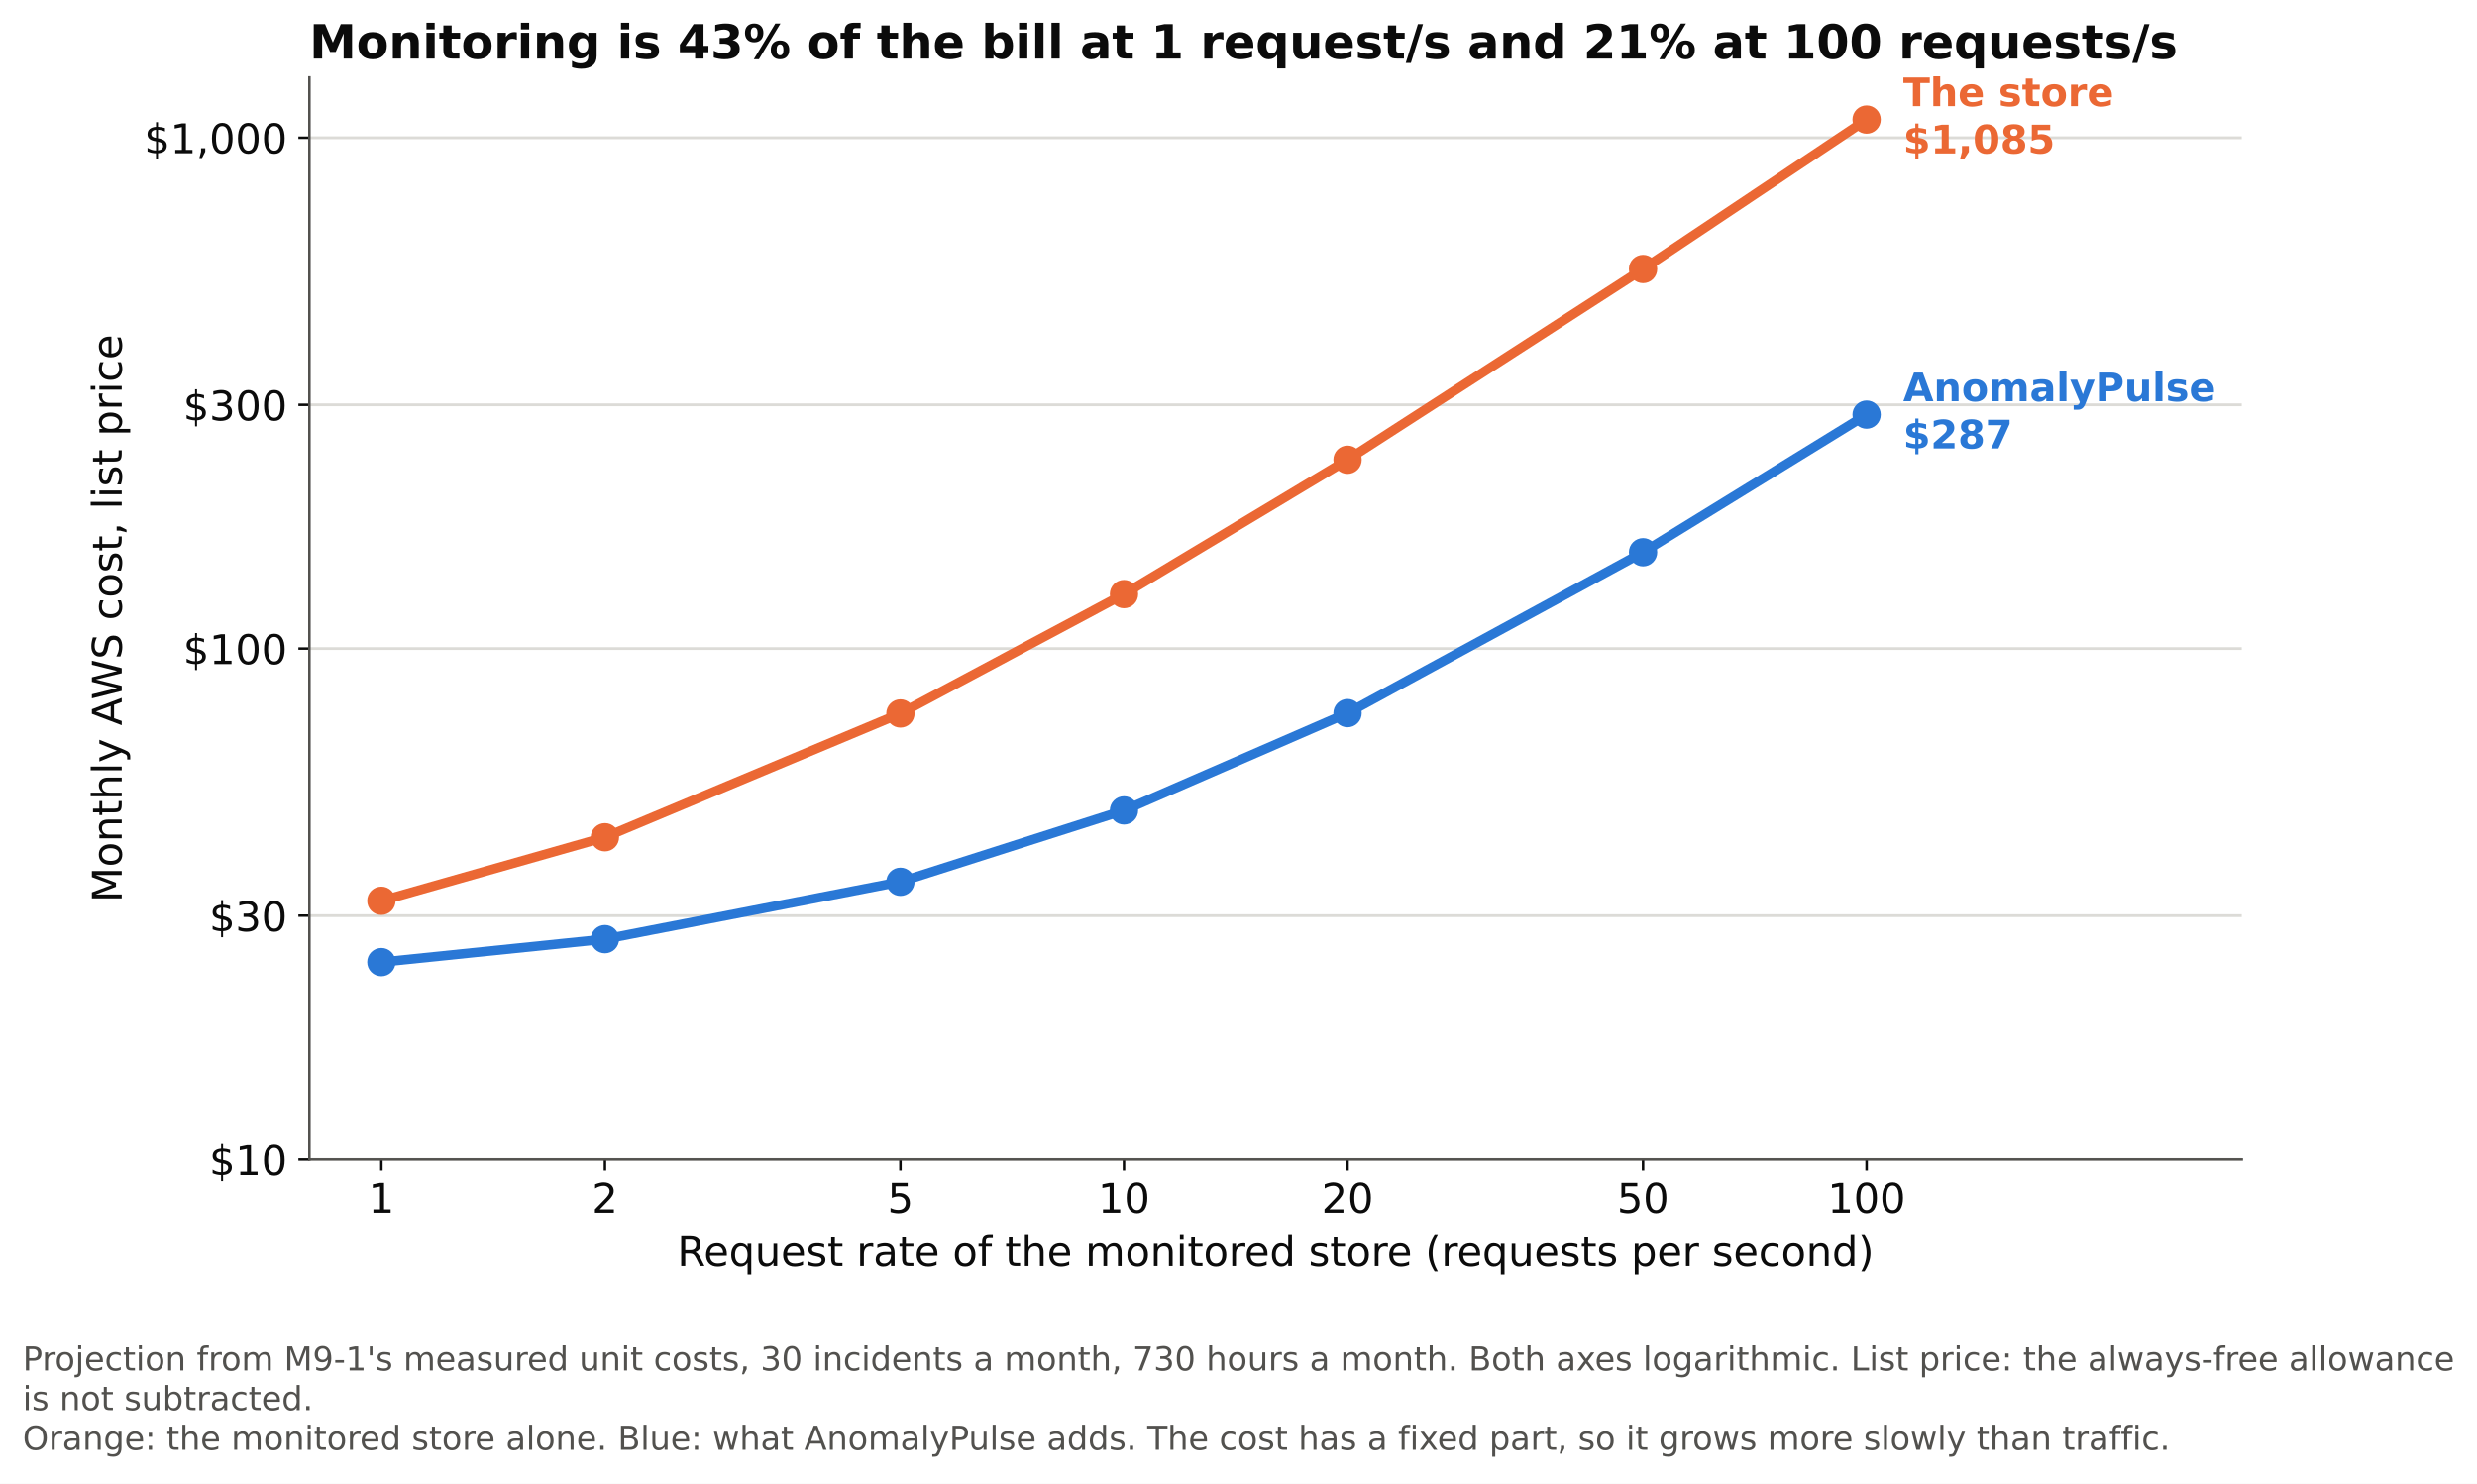
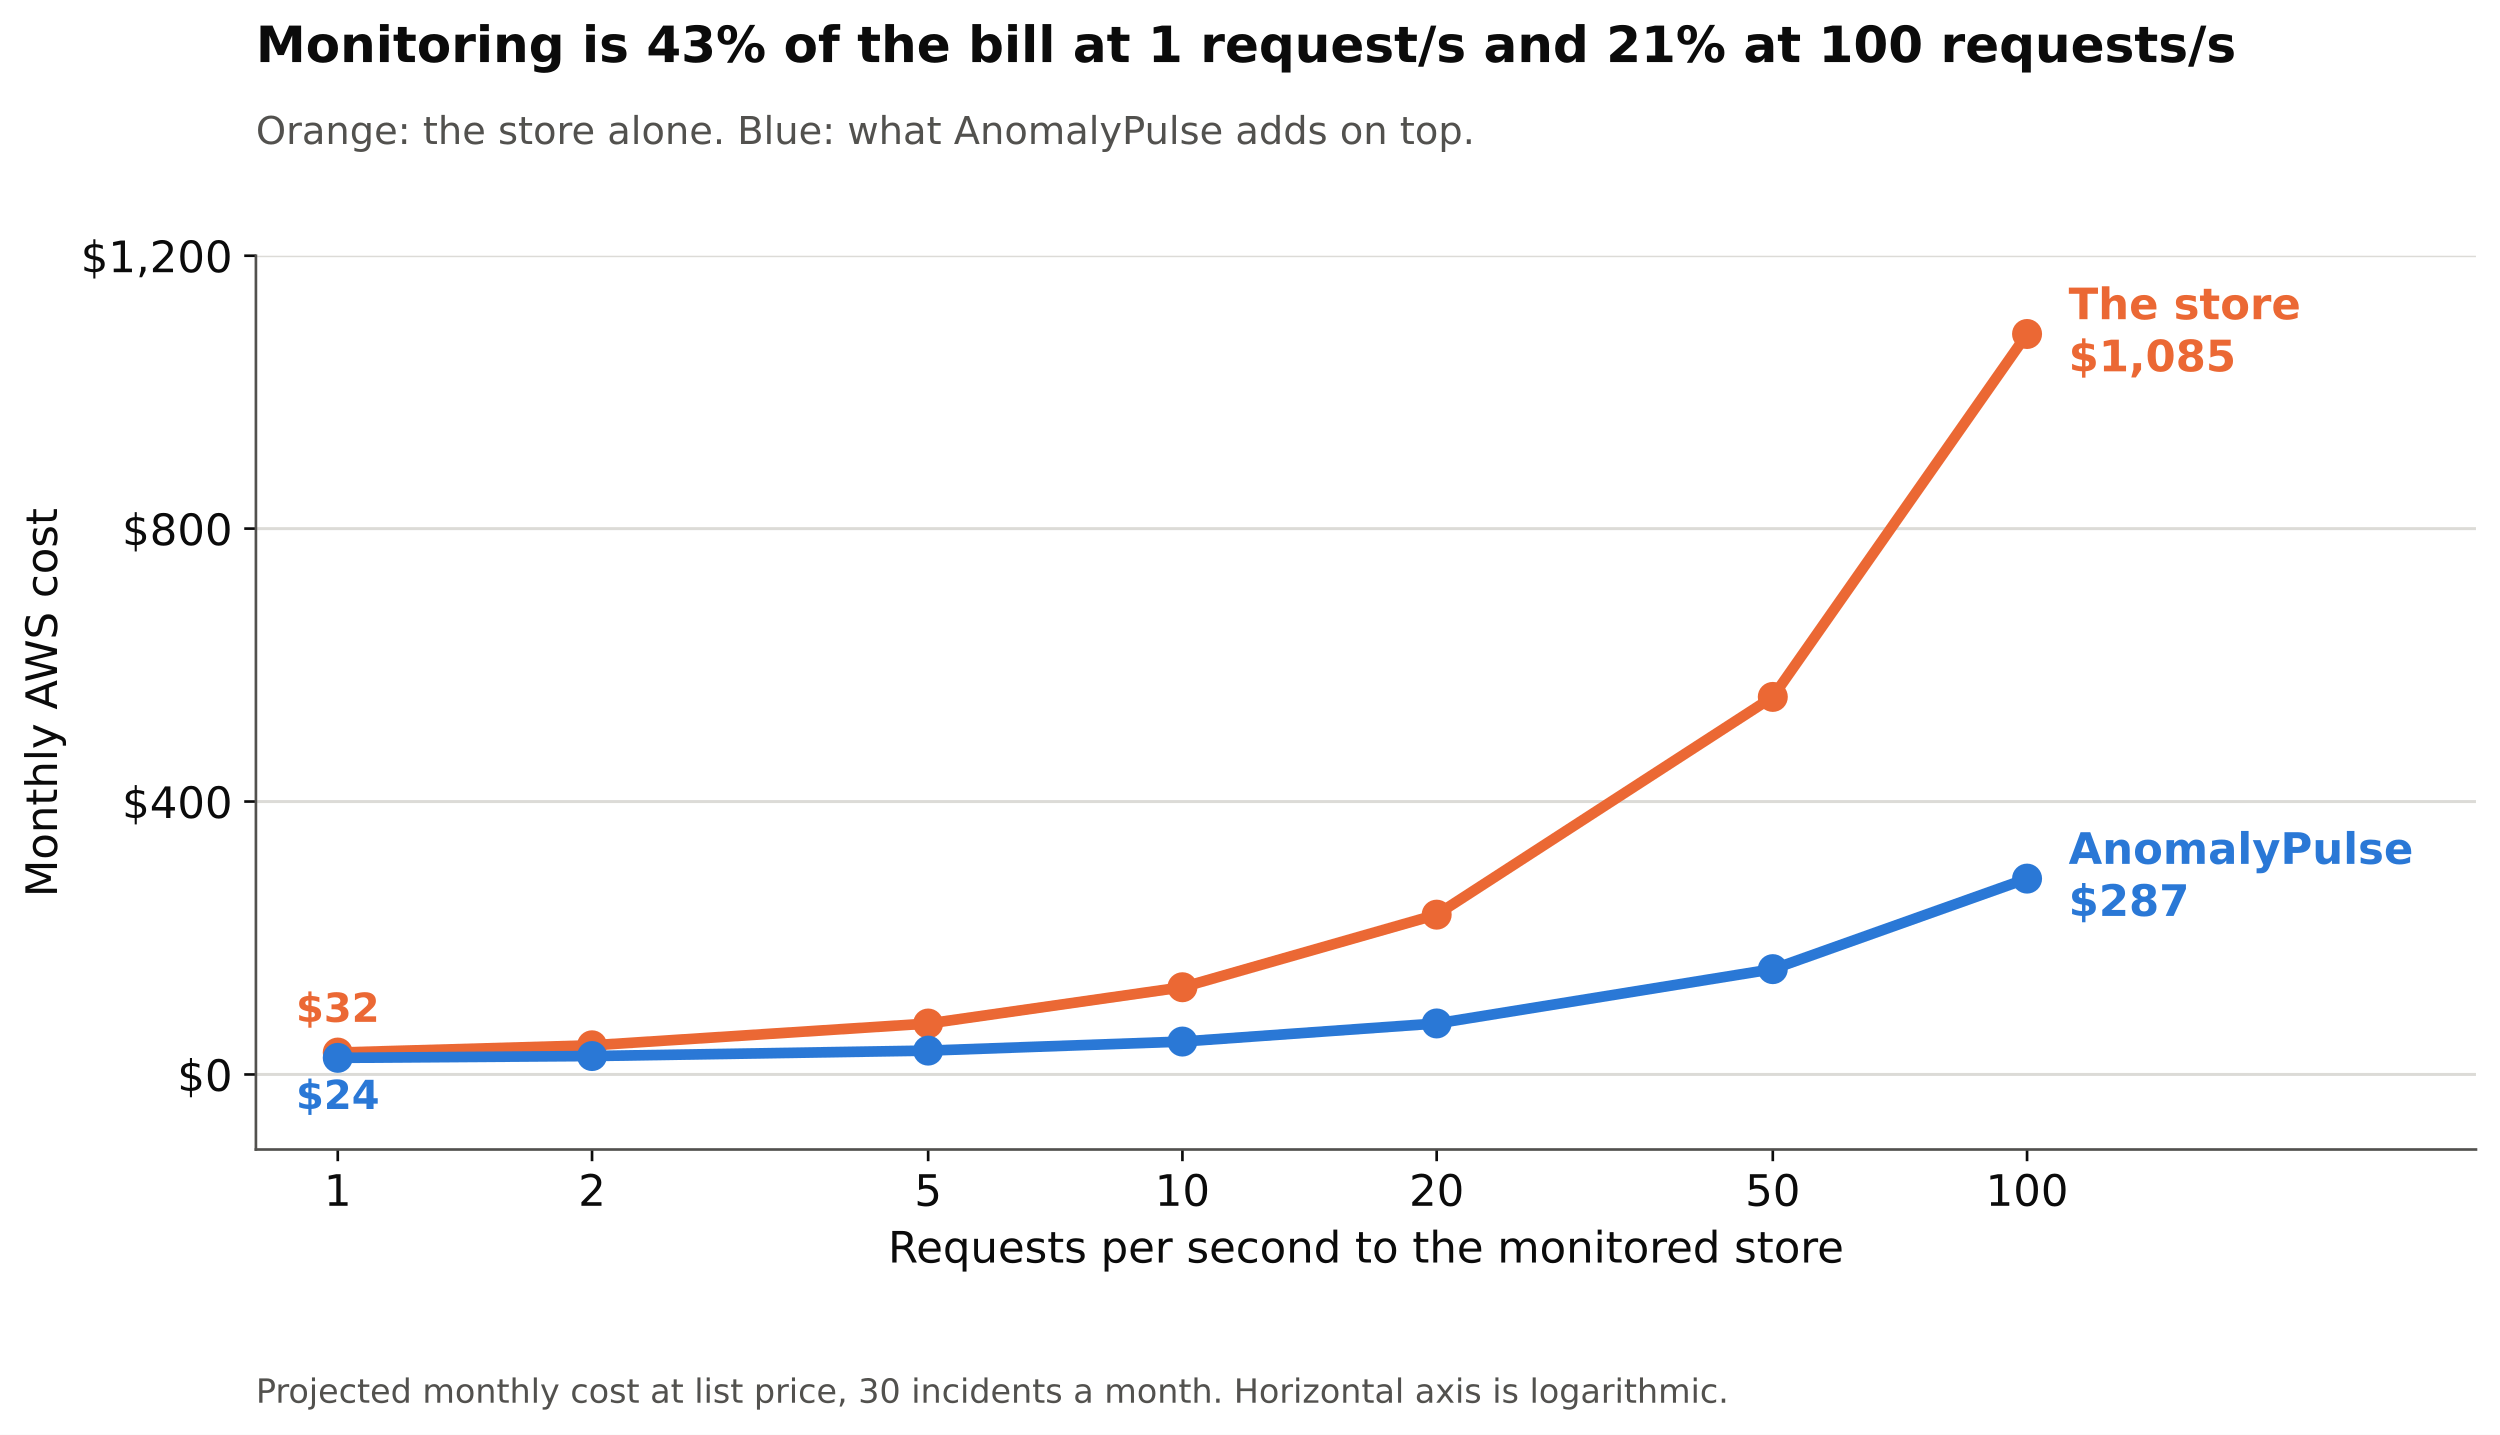
- <svg xmlns="http://www.w3.org/2000/svg" xmlns:xlink="http://www.w3.org/1999/xlink" width="786.805pt" height="471.366pt" viewBox="0 0 786.805 471.366" version="1.1">
+ <svg xmlns="http://www.w3.org/2000/svg" xmlns:xlink="http://www.w3.org/1999/xlink" width="749.169pt" height="429.96pt" viewBox="0 0 749.169 429.96" version="1.1">
  <defs>
    <style type="text/css">*{stroke-linejoin: round; stroke-linecap: butt}</style>
  </defs>
  <g id="figure_1">
    <g id="patch_1">
-       <path d="M 0 471.366  L 786.805 471.366  L 786.805 0  L 0 0  z " style="fill: #ffffff" />
+       <path d="M 0 429.96  L 749.169 429.96  L 749.169 0  L 0 0  z " style="fill: #ffffff" />
    </g>
    <g id="axes_1">
      <g id="patch_2">
-         <path d="M 98.28 368.326  L 712.08 368.326  L 712.08 24.598  L 98.28 24.598  z " style="fill: #ffffff" />
+         <path d="M 76.689 344.47  L 741.969 344.47  L 741.969 76.63  L 76.689 76.63  z " style="fill: #ffffff" />
      </g>
      <g id="matplotlib.axis_1">
        <g id="xtick_1">
          <g id="line2d_1">
            <defs>
-               <path id="m8d4e5bc5fb" d="M 0 0  L 0 3.5  " style="stroke: #0b0b0b; stroke-width: 0.8" />
+               <path id="m2b9eab43e3" d="M 0 0  L 0 3.5  " style="stroke: #0b0b0b; stroke-width: 0.8" />
            </defs>
            <g>
-               <use xlink:href="#m8d4e5bc5fb" x="121.14" y="368.326" style="fill: #0b0b0b; stroke: #0b0b0b; stroke-width: 0.8" />
+               <use xlink:href="#m2b9eab43e3" x="101.218" y="344.47" style="fill: #0b0b0b; stroke: #0b0b0b; stroke-width: 0.8" />
            </g>
          </g>
          <g id="text_1">
-             <text style="font-size: 13px; font-family: 'DejaVu Sans'; text-anchor: middle; fill: #0b0b0b" x="121.14" y="385.203" transform="rotate(-0 121.1401 385.2026)">1</text>
+             <text style="font-size: 13px; font-family: 'DejaVu Sans'; text-anchor: middle; fill: #0b0b0b" x="101.218" y="361.347" transform="rotate(-0 101.218 361.3466)">1</text>
          </g>
        </g>
        <g id="xtick_2">
          <g id="line2d_2">
            <g>
-               <use xlink:href="#m8d4e5bc5fb" x="192.15" y="368.326" style="fill: #0b0b0b; stroke: #0b0b0b; stroke-width: 0.8" />
+               <use xlink:href="#m2b9eab43e3" x="177.413" y="344.47" style="fill: #0b0b0b; stroke: #0b0b0b; stroke-width: 0.8" />
            </g>
          </g>
          <g id="text_2">
-             <text style="font-size: 13px; font-family: 'DejaVu Sans'; text-anchor: middle; fill: #0b0b0b" x="192.15" y="385.203" transform="rotate(-0 192.1501 385.2026)">2</text>
+             <text style="font-size: 13px; font-family: 'DejaVu Sans'; text-anchor: middle; fill: #0b0b0b" x="177.413" y="361.347" transform="rotate(-0 177.4127 361.3466)">2</text>
          </g>
        </g>
        <g id="xtick_3">
          <g id="line2d_3">
            <g>
-               <use xlink:href="#m8d4e5bc5fb" x="286.02" y="368.326" style="fill: #0b0b0b; stroke: #0b0b0b; stroke-width: 0.8" />
+               <use xlink:href="#m2b9eab43e3" x="278.137" y="344.47" style="fill: #0b0b0b; stroke: #0b0b0b; stroke-width: 0.8" />
            </g>
          </g>
          <g id="text_3">
-             <text style="font-size: 13px; font-family: 'DejaVu Sans'; text-anchor: middle; fill: #0b0b0b" x="286.02" y="385.203" transform="rotate(-0 286.0202 385.2026)">5</text>
+             <text style="font-size: 13px; font-family: 'DejaVu Sans'; text-anchor: middle; fill: #0b0b0b" x="278.137" y="361.347" transform="rotate(-0 278.1366 361.3466)">5</text>
          </g>
        </g>
        <g id="xtick_4">
          <g id="line2d_4">
            <g>
-               <use xlink:href="#m8d4e5bc5fb" x="357.03" y="368.326" style="fill: #0b0b0b; stroke: #0b0b0b; stroke-width: 0.8" />
+               <use xlink:href="#m2b9eab43e3" x="354.331" y="344.47" style="fill: #0b0b0b; stroke: #0b0b0b; stroke-width: 0.8" />
            </g>
          </g>
          <g id="text_4">
-             <text style="font-size: 13px; font-family: 'DejaVu Sans'; text-anchor: middle; fill: #0b0b0b" x="357.03" y="385.203" transform="rotate(-0 357.0301 385.2026)">10</text>
+             <text style="font-size: 13px; font-family: 'DejaVu Sans'; text-anchor: middle; fill: #0b0b0b" x="354.331" y="361.347" transform="rotate(-0 354.3313 361.3466)">10</text>
          </g>
        </g>
        <g id="xtick_5">
          <g id="line2d_5">
            <g>
-               <use xlink:href="#m8d4e5bc5fb" x="428.04" y="368.326" style="fill: #0b0b0b; stroke: #0b0b0b; stroke-width: 0.8" />
+               <use xlink:href="#m2b9eab43e3" x="430.526" y="344.47" style="fill: #0b0b0b; stroke: #0b0b0b; stroke-width: 0.8" />
            </g>
          </g>
          <g id="text_5">
-             <text style="font-size: 13px; font-family: 'DejaVu Sans'; text-anchor: middle; fill: #0b0b0b" x="428.04" y="385.203" transform="rotate(-0 428.0401 385.2026)">20</text>
+             <text style="font-size: 13px; font-family: 'DejaVu Sans'; text-anchor: middle; fill: #0b0b0b" x="430.526" y="361.347" transform="rotate(-0 430.5259 361.3466)">20</text>
          </g>
        </g>
        <g id="xtick_6">
          <g id="line2d_6">
            <g>
-               <use xlink:href="#m8d4e5bc5fb" x="521.91" y="368.326" style="fill: #0b0b0b; stroke: #0b0b0b; stroke-width: 0.8" />
+               <use xlink:href="#m2b9eab43e3" x="531.25" y="344.47" style="fill: #0b0b0b; stroke: #0b0b0b; stroke-width: 0.8" />
            </g>
          </g>
          <g id="text_6">
-             <text style="font-size: 13px; font-family: 'DejaVu Sans'; text-anchor: middle; fill: #0b0b0b" x="521.91" y="385.203" transform="rotate(-0 521.9102 385.2026)">50</text>
+             <text style="font-size: 13px; font-family: 'DejaVu Sans'; text-anchor: middle; fill: #0b0b0b" x="531.25" y="361.347" transform="rotate(-0 531.2498 361.3466)">50</text>
          </g>
        </g>
        <g id="xtick_7">
          <g id="line2d_7">
            <g>
-               <use xlink:href="#m8d4e5bc5fb" x="592.92" y="368.326" style="fill: #0b0b0b; stroke: #0b0b0b; stroke-width: 0.8" />
+               <use xlink:href="#m2b9eab43e3" x="607.444" y="344.47" style="fill: #0b0b0b; stroke: #0b0b0b; stroke-width: 0.8" />
            </g>
          </g>
          <g id="text_7">
-             <text style="font-size: 13px; font-family: 'DejaVu Sans'; text-anchor: middle; fill: #0b0b0b" x="592.92" y="385.203" transform="rotate(-0 592.9202 385.2026)">100</text>
+             <text style="font-size: 13px; font-family: 'DejaVu Sans'; text-anchor: middle; fill: #0b0b0b" x="607.444" y="361.347" transform="rotate(-0 607.4445 361.3466)">100</text>
          </g>
        </g>
        <g id="text_8">
-           <text style="font-size: 13px; font-family: 'DejaVu Sans'; text-anchor: middle; fill: #0b0b0b" x="405.18" y="402.204" transform="rotate(-0 405.18 402.2036)">Request rate of the monitored store (requests per second)</text>
+           <text style="font-size: 13px; font-family: 'DejaVu Sans'; text-anchor: middle; fill: #0b0b0b" x="409.329" y="378.348" transform="rotate(-0 409.3288 378.3476)">Requests per second to the monitored store</text>
        </g>
      </g>
      <g id="matplotlib.axis_2">
        <g id="ytick_1">
          <g id="line2d_8">
-             <path d="M 98.28 368.326  L 712.08 368.326  " clip-path="url(#pc0d6ebe448)" style="fill: none; stroke: #dcdbd7; stroke-width: 0.9; stroke-linecap: square" />
+             <path d="M 76.689 321.979  L 741.969 321.979  " clip-path="url(#p1908a1d847)" style="fill: none; stroke: #dcdbd7; stroke-width: 0.9; stroke-linecap: square" />
          </g>
          <g id="line2d_9">
            <defs>
-               <path id="mdefbc9080f" d="M 0 0  L -3.5 0  " style="stroke: #0b0b0b; stroke-width: 0.8" />
+               <path id="mea089a458e" d="M 0 0  L -3.5 0  " style="stroke: #0b0b0b; stroke-width: 0.8" />
            </defs>
            <g>
-               <use xlink:href="#mdefbc9080f" x="98.28" y="368.326" style="fill: #0b0b0b; stroke: #0b0b0b; stroke-width: 0.8" />
+               <use xlink:href="#mea089a458e" x="76.689" y="321.979" style="fill: #0b0b0b; stroke: #0b0b0b; stroke-width: 0.8" />
            </g>
          </g>
          <g id="text_9">
-             <text style="font-size: 13px; font-family: 'DejaVu Sans'; text-anchor: end; fill: #0b0b0b" x="91.28" y="373.265" transform="rotate(-0 91.28 373.2646)">$10</text>
+             <text style="font-size: 13px; font-family: 'DejaVu Sans'; text-anchor: end; fill: #0b0b0b" x="69.689" y="326.918" transform="rotate(-0 69.68883 326.9183)">$0</text>
          </g>
        </g>
        <g id="ytick_2">
          <g id="line2d_10">
-             <path d="M 98.28 290.894  L 712.08 290.894  " clip-path="url(#pc0d6ebe448)" style="fill: none; stroke: #dcdbd7; stroke-width: 0.9; stroke-linecap: square" />
+             <path d="M 76.689 240.196  L 741.969 240.196  " clip-path="url(#p1908a1d847)" style="fill: none; stroke: #dcdbd7; stroke-width: 0.9; stroke-linecap: square" />
          </g>
          <g id="line2d_11">
            <g>
-               <use xlink:href="#mdefbc9080f" x="98.28" y="290.894" style="fill: #0b0b0b; stroke: #0b0b0b; stroke-width: 0.8" />
+               <use xlink:href="#mea089a458e" x="76.689" y="240.196" style="fill: #0b0b0b; stroke: #0b0b0b; stroke-width: 0.8" />
            </g>
          </g>
          <g id="text_10">
-             <text style="font-size: 13px; font-family: 'DejaVu Sans'; text-anchor: end; fill: #0b0b0b" x="91.28" y="295.833" transform="rotate(-0 91.28 295.8333)">$30</text>
+             <text style="font-size: 13px; font-family: 'DejaVu Sans'; text-anchor: end; fill: #0b0b0b" x="69.689" y="245.135" transform="rotate(-0 69.68883 245.1351)">$400</text>
          </g>
        </g>
        <g id="ytick_3">
          <g id="line2d_12">
-             <path d="M 98.28 206.037  L 712.08 206.037  " clip-path="url(#pc0d6ebe448)" style="fill: none; stroke: #dcdbd7; stroke-width: 0.9; stroke-linecap: square" />
+             <path d="M 76.689 158.413  L 741.969 158.413  " clip-path="url(#p1908a1d847)" style="fill: none; stroke: #dcdbd7; stroke-width: 0.9; stroke-linecap: square" />
          </g>
          <g id="line2d_13">
            <g>
-               <use xlink:href="#mdefbc9080f" x="98.28" y="206.037" style="fill: #0b0b0b; stroke: #0b0b0b; stroke-width: 0.8" />
+               <use xlink:href="#mea089a458e" x="76.689" y="158.413" style="fill: #0b0b0b; stroke: #0b0b0b; stroke-width: 0.8" />
            </g>
          </g>
          <g id="text_11">
-             <text style="font-size: 13px; font-family: 'DejaVu Sans'; text-anchor: end; fill: #0b0b0b" x="91.28" y="210.976" transform="rotate(-0 91.28 210.9759)">$100</text>
+             <text style="font-size: 13px; font-family: 'DejaVu Sans'; text-anchor: end; fill: #0b0b0b" x="69.689" y="163.352" transform="rotate(-0 69.68883 163.3518)">$800</text>
          </g>
        </g>
        <g id="ytick_4">
          <g id="line2d_14">
-             <path d="M 98.28 128.606  L 712.08 128.606  " clip-path="url(#pc0d6ebe448)" style="fill: none; stroke: #dcdbd7; stroke-width: 0.9; stroke-linecap: square" />
+             <path d="M 76.689 76.63  L 741.969 76.63  " clip-path="url(#p1908a1d847)" style="fill: none; stroke: #dcdbd7; stroke-width: 0.9; stroke-linecap: square" />
          </g>
          <g id="line2d_15">
            <g>
-               <use xlink:href="#mdefbc9080f" x="98.28" y="128.606" style="fill: #0b0b0b; stroke: #0b0b0b; stroke-width: 0.8" />
+               <use xlink:href="#mea089a458e" x="76.689" y="76.63" style="fill: #0b0b0b; stroke: #0b0b0b; stroke-width: 0.8" />
            </g>
          </g>
          <g id="text_12">
-             <text style="font-size: 13px; font-family: 'DejaVu Sans'; text-anchor: end; fill: #0b0b0b" x="91.28" y="133.545" transform="rotate(-0 91.28 133.5446)">$300</text>
-           </g>
-         </g>
-         <g id="ytick_5">
-           <g id="line2d_16">
-             <path d="M 98.28 43.748  L 712.08 43.748  " clip-path="url(#pc0d6ebe448)" style="fill: none; stroke: #dcdbd7; stroke-width: 0.9; stroke-linecap: square" />
-           </g>
-           <g id="line2d_17">
-             <g>
-               <use xlink:href="#mdefbc9080f" x="98.28" y="43.748" style="fill: #0b0b0b; stroke: #0b0b0b; stroke-width: 0.8" />
-             </g>
-           </g>
-           <g id="text_13">
-             <text style="font-size: 13px; font-family: 'DejaVu Sans'; text-anchor: end; fill: #0b0b0b" x="91.28" y="48.687" transform="rotate(-0 91.28 48.68726)">$1,000</text>
-           </g>
-         </g>
-         <g id="text_14">
-           <text style="font-size: 13px; font-family: 'DejaVu Sans'; text-anchor: middle; fill: #0b0b0b" x="38.669" y="196.462" transform="rotate(-90 38.66914 196.4617)">Monthly AWS cost, list price</text>
-         </g>
-       </g>
-       <g id="line2d_18">
-         <path d="M 121.14 286.167  L 192.15 265.982  L 286.02 226.658  L 357.03 188.734  L 428.04 146.055  L 521.91 85.456  L 592.92 37.981  " clip-path="url(#pc0d6ebe448)" style="fill: none; stroke: #eb6834; stroke-width: 3; stroke-linecap: square" />
+             <text style="font-size: 13px; font-family: 'DejaVu Sans'; text-anchor: end; fill: #0b0b0b" x="69.689" y="81.569" transform="rotate(-0 69.68883 81.56864)">$1,200</text>
+           </g>
+         </g>
+         <g id="text_13">
+           <text style="font-size: 13px; font-family: 'DejaVu Sans'; text-anchor: middle; fill: #0b0b0b" x="17.078" y="210.55" transform="rotate(-90 17.07797 210.5497)">Monthly AWS cost</text>
+         </g>
+       </g>
+       <g id="patch_3">
+         <path d="M 76.689 344.47  L 76.689 76.63  " style="fill: none; stroke: #52514e; stroke-width: 0.8; stroke-linejoin: miter; stroke-linecap: square" />
+       </g>
+       <g id="patch_4">
+         <path d="M 76.689 344.47  L 741.969 344.47  " style="fill: none; stroke: #52514e; stroke-width: 0.8; stroke-linejoin: miter; stroke-linecap: square" />
+       </g>
+       <g id="line2d_16">
+         <path d="M 101.218 315.42  L 177.413 313.245  L 278.137 306.72  L 354.331 295.844  L 430.526 274.094  L 531.25 208.841  L 607.444 100.088  " clip-path="url(#p1908a1d847)" style="fill: none; stroke: #eb6834; stroke-width: 3.2; stroke-linecap: square" />
        <defs>
-           <path id="mf57ca22e5f" d="M 0 4  C 1.061 4 2.078 3.579 2.828 2.828  C 3.579 2.078 4 1.061 4 0  C 4 -1.061 3.579 -2.078 2.828 -2.828  C 2.078 -3.579 1.061 -4 0 -4  C -1.061 -4 -2.078 -3.579 -2.828 -2.828  C -3.579 -2.078 -4 -1.061 -4 0  C -4 1.061 -3.579 2.078 -2.828 2.828  C -2.078 3.579 -1.061 4 0 4  z " style="stroke: #eb6834" />
+           <path id="m9d26147889" d="M 0 4  C 1.061 4 2.078 3.579 2.828 2.828  C 3.579 2.078 4 1.061 4 0  C 4 -1.061 3.579 -2.078 2.828 -2.828  C 2.078 -3.579 1.061 -4 0 -4  C -1.061 -4 -2.078 -3.579 -2.828 -2.828  C -3.579 -2.078 -4 -1.061 -4 0  C -4 1.061 -3.579 2.078 -2.828 2.828  C -2.078 3.579 -1.061 4 0 4  z " style="stroke: #eb6834" />
        </defs>
-         <g clip-path="url(#pc0d6ebe448)">
-           <use xlink:href="#mf57ca22e5f" x="121.14" y="286.167" style="fill: #eb6834; stroke: #eb6834" />
-           <use xlink:href="#mf57ca22e5f" x="192.15" y="265.982" style="fill: #eb6834; stroke: #eb6834" />
-           <use xlink:href="#mf57ca22e5f" x="286.02" y="226.658" style="fill: #eb6834; stroke: #eb6834" />
-           <use xlink:href="#mf57ca22e5f" x="357.03" y="188.734" style="fill: #eb6834; stroke: #eb6834" />
-           <use xlink:href="#mf57ca22e5f" x="428.04" y="146.055" style="fill: #eb6834; stroke: #eb6834" />
-           <use xlink:href="#mf57ca22e5f" x="521.91" y="85.456" style="fill: #eb6834; stroke: #eb6834" />
-           <use xlink:href="#mf57ca22e5f" x="592.92" y="37.981" style="fill: #eb6834; stroke: #eb6834" />
-         </g>
-       </g>
-       <g id="line2d_19">
-         <path d="M 121.14 305.651  L 192.15 298.355  L 286.02 280.136  L 357.03 257.453  L 428.04 226.549  L 521.91 175.442  L 592.92 131.72  " clip-path="url(#pc0d6ebe448)" style="fill: none; stroke: #2a78d6; stroke-width: 3; stroke-linecap: square" />
+         <g clip-path="url(#p1908a1d847)">
+           <use xlink:href="#m9d26147889" x="101.218" y="315.42" style="fill: #eb6834; stroke: #eb6834" />
+           <use xlink:href="#m9d26147889" x="177.413" y="313.245" style="fill: #eb6834; stroke: #eb6834" />
+           <use xlink:href="#m9d26147889" x="278.137" y="306.72" style="fill: #eb6834; stroke: #eb6834" />
+           <use xlink:href="#m9d26147889" x="354.331" y="295.844" style="fill: #eb6834; stroke: #eb6834" />
+           <use xlink:href="#m9d26147889" x="430.526" y="274.094" style="fill: #eb6834; stroke: #eb6834" />
+           <use xlink:href="#m9d26147889" x="531.25" y="208.841" style="fill: #eb6834; stroke: #eb6834" />
+           <use xlink:href="#m9d26147889" x="607.444" y="100.088" style="fill: #eb6834; stroke: #eb6834" />
+         </g>
+       </g>
+       <g id="text_14">
+         <text style="font-weight: 700; font-size: 13px; font-family: 'DejaVu Sans'; fill: #eb6834" transform="translate(619.9022 95.66358)">The store</text>
+         <text style="font-weight: 700; font-size: 13px; font-family: 'DejaVu Sans'; fill: #eb6834" transform="translate(619.9022 111.2671)">$1,085</text>
+       </g>
+       <g id="line2d_17">
+         <path d="M 101.218 317.004  L 177.413 316.462  L 278.137 314.834  L 354.331 312.121  L 430.526 306.696  L 531.25 290.42  L 607.444 263.293  " clip-path="url(#p1908a1d847)" style="fill: none; stroke: #2a78d6; stroke-width: 3.2; stroke-linecap: square" />
        <defs>
-           <path id="m90c126143c" d="M 0 4  C 1.061 4 2.078 3.579 2.828 2.828  C 3.579 2.078 4 1.061 4 0  C 4 -1.061 3.579 -2.078 2.828 -2.828  C 2.078 -3.579 1.061 -4 0 -4  C -1.061 -4 -2.078 -3.579 -2.828 -2.828  C -3.579 -2.078 -4 -1.061 -4 0  C -4 1.061 -3.579 2.078 -2.828 2.828  C -2.078 3.579 -1.061 4 0 4  z " style="stroke: #2a78d6" />
+           <path id="mb11e17d232" d="M 0 4  C 1.061 4 2.078 3.579 2.828 2.828  C 3.579 2.078 4 1.061 4 0  C 4 -1.061 3.579 -2.078 2.828 -2.828  C 2.078 -3.579 1.061 -4 0 -4  C -1.061 -4 -2.078 -3.579 -2.828 -2.828  C -3.579 -2.078 -4 -1.061 -4 0  C -4 1.061 -3.579 2.078 -2.828 2.828  C -2.078 3.579 -1.061 4 0 4  z " style="stroke: #2a78d6" />
        </defs>
-         <g clip-path="url(#pc0d6ebe448)">
-           <use xlink:href="#m90c126143c" x="121.14" y="305.651" style="fill: #2a78d6; stroke: #2a78d6" />
-           <use xlink:href="#m90c126143c" x="192.15" y="298.355" style="fill: #2a78d6; stroke: #2a78d6" />
-           <use xlink:href="#m90c126143c" x="286.02" y="280.136" style="fill: #2a78d6; stroke: #2a78d6" />
-           <use xlink:href="#m90c126143c" x="357.03" y="257.453" style="fill: #2a78d6; stroke: #2a78d6" />
-           <use xlink:href="#m90c126143c" x="428.04" y="226.549" style="fill: #2a78d6; stroke: #2a78d6" />
-           <use xlink:href="#m90c126143c" x="521.91" y="175.442" style="fill: #2a78d6; stroke: #2a78d6" />
-           <use xlink:href="#m90c126143c" x="592.92" y="131.72" style="fill: #2a78d6; stroke: #2a78d6" />
-         </g>
-       </g>
-       <g id="patch_3">
-         <path d="M 98.28 368.326  L 98.28 24.598  " style="fill: none; stroke: #52514e; stroke-width: 0.8; stroke-linejoin: miter; stroke-linecap: square" />
-       </g>
-       <g id="patch_4">
-         <path d="M 98.28 368.326  L 712.08 368.326  " style="fill: none; stroke: #52514e; stroke-width: 0.8; stroke-linejoin: miter; stroke-linecap: square" />
+         <g clip-path="url(#p1908a1d847)">
+           <use xlink:href="#mb11e17d232" x="101.218" y="317.004" style="fill: #2a78d6; stroke: #2a78d6" />
+           <use xlink:href="#mb11e17d232" x="177.413" y="316.462" style="fill: #2a78d6; stroke: #2a78d6" />
+           <use xlink:href="#mb11e17d232" x="278.137" y="314.834" style="fill: #2a78d6; stroke: #2a78d6" />
+           <use xlink:href="#mb11e17d232" x="354.331" y="312.121" style="fill: #2a78d6; stroke: #2a78d6" />
+           <use xlink:href="#mb11e17d232" x="430.526" y="306.696" style="fill: #2a78d6; stroke: #2a78d6" />
+           <use xlink:href="#mb11e17d232" x="531.25" y="290.42" style="fill: #2a78d6; stroke: #2a78d6" />
+           <use xlink:href="#mb11e17d232" x="607.444" y="263.293" style="fill: #2a78d6; stroke: #2a78d6" />
+         </g>
      </g>
      <g id="text_15">
-         <text style="font-weight: 700; font-size: 12.5px; font-family: 'DejaVu Sans'; fill: #eb6834" transform="translate(604.5302 33.72699)">The store</text>
-         <text style="font-weight: 700; font-size: 12.5px; font-family: 'DejaVu Sans'; fill: #eb6834" transform="translate(604.5302 48.7304)">$1,085</text>
+         <text style="font-weight: 700; font-size: 13px; font-family: 'DejaVu Sans'; fill: #2a78d6" transform="translate(619.9022 258.869)">AnomalyPulse</text>
+         <text style="font-weight: 700; font-size: 13px; font-family: 'DejaVu Sans'; fill: #2a78d6" transform="translate(619.9022 274.4725)">$287</text>
      </g>
      <g id="text_16">
-         <text style="font-weight: 700; font-size: 12.5px; font-family: 'DejaVu Sans'; fill: #2a78d6" transform="translate(604.5302 127.4659)">AnomalyPulse</text>
-         <text style="font-weight: 700; font-size: 12.5px; font-family: 'DejaVu Sans'; fill: #2a78d6" transform="translate(604.5302 142.4693)">$287</text>
+         <text style="font-weight: 700; font-size: 12px; font-family: 'DejaVu Sans'; text-anchor: middle; fill: #eb6834" x="101.218" y="306.219" transform="rotate(-0 101.218 306.2194)">$32</text>
      </g>
      <g id="text_17">
-         <text style="font-weight: 700; font-size: 15px; font-family: 'DejaVu Sans'; text-anchor: start; fill: #0b0b0b" x="98.28" y="18.598" transform="rotate(-0 98.28 18.59766)">Monitoring is 43% of the bill at 1 request/s and 21% at 100 requests/s</text>
+         <text style="font-weight: 700; font-size: 12px; font-family: 'DejaVu Sans'; text-anchor: middle; fill: #2a78d6" x="101.218" y="332.339" transform="rotate(-0 101.218 332.3386)">$24</text>
      </g>
    </g>
    <g id="text_18">
-       <text style="font-size: 10.5px; font-family: 'DejaVu Sans'; fill: #52514e" transform="translate(7.2 435.387)">Projection from M9-1's measured unit costs, 30 incidents a month, 730 hours a month. Both axes logarithmic. List price: the always-free allowance</text>
-       <text style="font-size: 10.5px; font-family: 'DejaVu Sans'; fill: #52514e" transform="translate(7.2 447.9899)">is not subtracted.</text>
-       <text style="font-size: 10.5px; font-family: 'DejaVu Sans'; fill: #52514e" transform="translate(7.2 460.5928)">Orange: the monitored store alone. Blue: what AnomalyPulse adds. The cost has a fixed part, so it grows more slowly than traffic.</text>
+       <text style="font-weight: 700; font-size: 15px; font-family: 'DejaVu Sans'; text-anchor: start; fill: #0b0b0b" x="76.689" y="18.598" transform="rotate(-0 76.68883 18.59766)">Monitoring is 43% of the bill at 1 request/s and 21% at 100 requests/s</text>
+     </g>
+     <g id="text_19">
+       <text style="font-size: 11.5px; font-family: 'DejaVu Sans'; text-anchor: start; fill: #52514e" x="76.689" y="43.15" transform="rotate(-0 76.68883 43.14966)">Orange: the store alone. Blue: what AnomalyPulse adds on top.</text>
+     </g>
+     <g id="text_20">
+       <text style="font-size: 10px; font-family: 'DejaVu Sans'; text-anchor: start; fill: #52514e" x="76.689" y="420.358" transform="rotate(-0 76.68883 420.3577)">Projected monthly cost at list price, 30 incidents a month. Horizontal axis is logarithmic.</text>
    </g>
  </g>
  <defs>
-     <clipPath id="pc0d6ebe448">
-       <rect x="98.28" y="24.598" width="613.8" height="343.728" />
+     <clipPath id="p1908a1d847">
+       <rect x="76.689" y="76.63" width="665.28" height="267.84" />
    </clipPath>
  </defs>
</svg>
